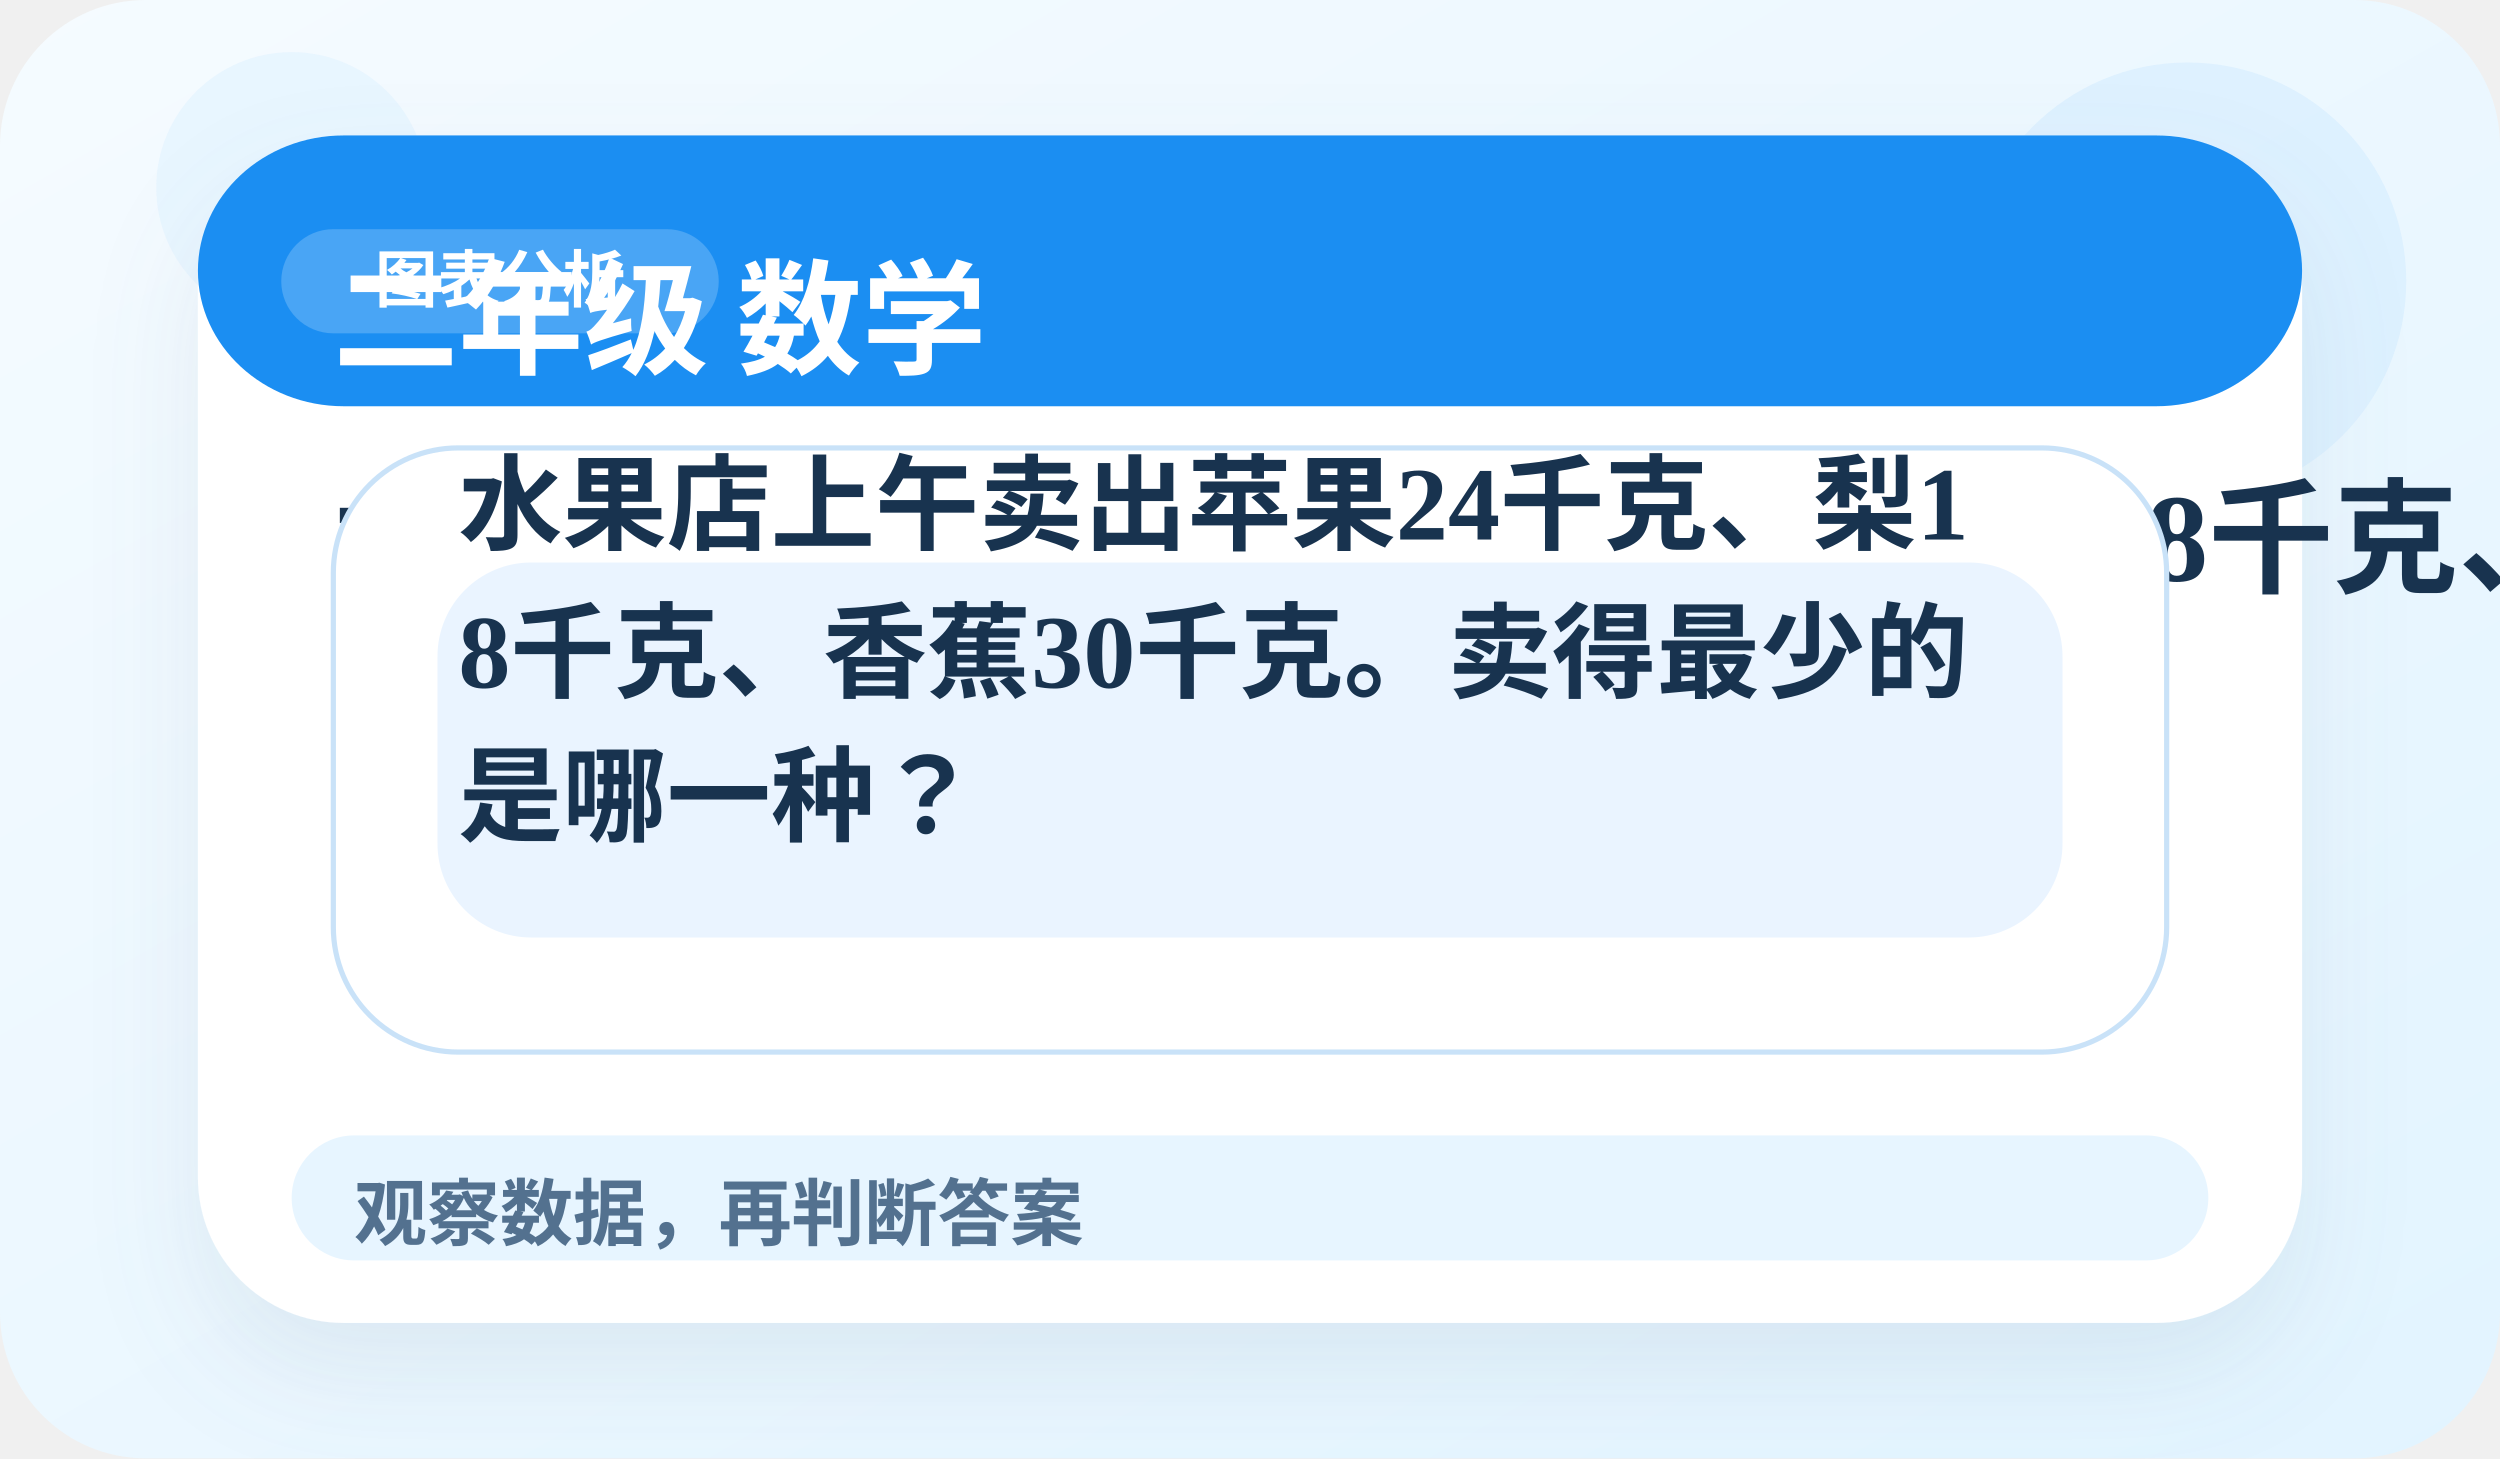
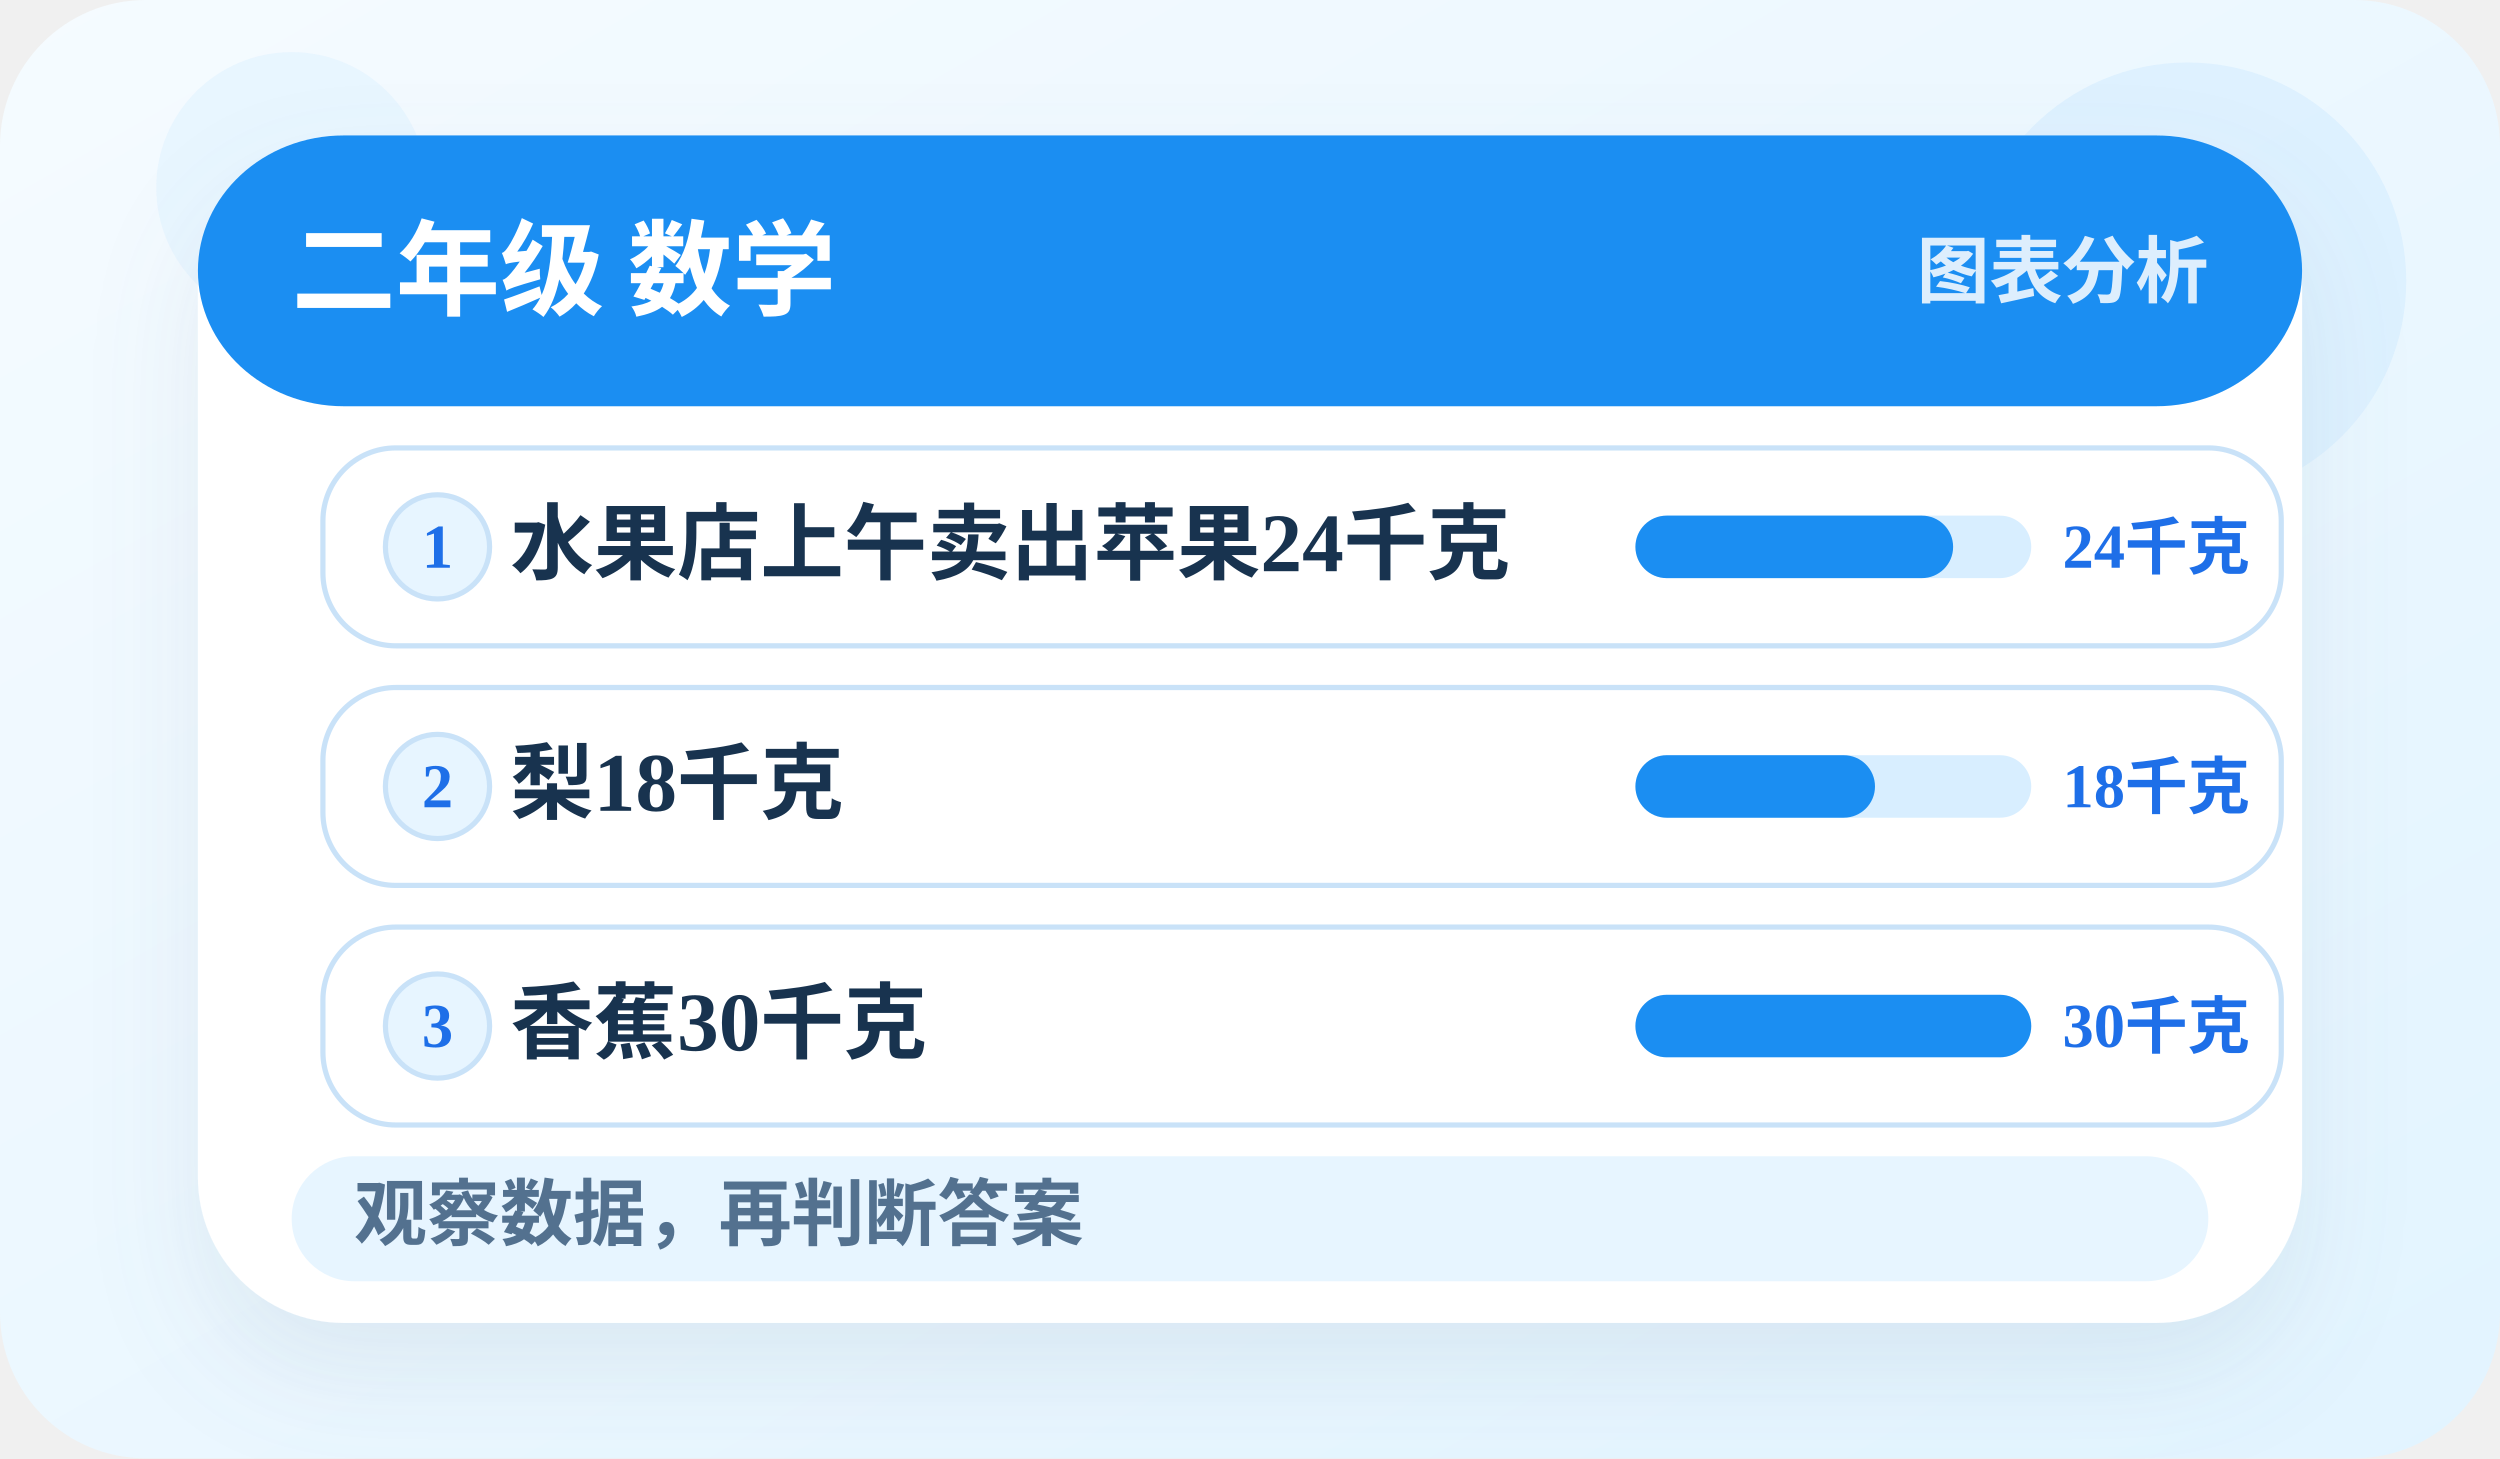
<svg xmlns="http://www.w3.org/2000/svg" viewBox="0 0 480 280">
  <defs>
    <linearGradient id="bg" x1="0%" y1="0%" x2="100%" y2="100%">
      <stop offset="0%" stop-color="#F5FBFF" />
      <stop offset="100%" stop-color="#E2F4FF" />
    </linearGradient>
    <filter id="shadow" x="-10%" y="-10%" width="120%" height="130%">
      <feDropShadow dx="0" dy="10" stdDeviation="10" flood-color="#7A94AA" flood-opacity="0.14" />
    </filter>
  </defs>
  <rect width="480" height="280" rx="28" fill="url(#bg)" />
  <circle cx="420" cy="54" r="42" fill="#D8EEFF" opacity="0.72" />
  <circle cx="56" cy="36" r="26" fill="#E7F5FF" opacity="0.9" />
  <rect x="38" y="26" width="404" height="228" rx="28" fill="#FFFFFF" filter="url(#shadow)" />
  <rect x="38" y="26" width="404" height="52" rx="28" fill="#1B8EF2" />
-   <rect x="54" y="44" width="84" height="20" rx="10" fill="rgba(255,255,255,0.20)" />
-   <text x="96" y="58" text-anchor="middle" font-size="12" fill="#FFFFFF" font-weight="700">图表分析</text>
-   <text x="64" y="112" font-size="24" fill="#18334F" font-weight="800">水果店上午卖出苹果24千克、梨18千克、香蕉30千克。卖得最少的是哪一种？</text>
-   <text x="64" y="70" font-size="24" fill="#FFFFFF" font-weight="800">二年级 数学</text>
-   <rect x="64" y="86" width="352" height="116" rx="24" fill="#FFFFFF" stroke="#C9E2F8" />
-   <rect x="84" y="108" width="312" height="72" rx="18" fill="#EAF4FF" />
-   <text x="88" y="104" font-size="20" fill="#18334F" font-weight="700">
-     <tspan x="88" y="104">水果店上午卖出苹果24千克、梨1</tspan>
-     <tspan x="88" y="132">8千克、香蕉30千克。卖得最少的</tspan>
-     <tspan x="88" y="160">是哪一种？</tspan>
+   <text x="56" y="59" font-size="20" fill="#FFFFFF" font-weight="800">二年级 数学</text>
+   <text x="424" y="57" text-anchor="end" font-size="14" fill="rgba(255,255,255,0.85)" font-weight="700">图表分析</text>
+   <rect x="62" y="86" width="376" height="38" rx="14" fill="#FFFFFF" stroke="#C9E2F8" />
+   <circle cx="84" cy="105" r="10" fill="#E7F5FF" stroke="#C9E2F8" />
+   <text x="84" y="109" text-anchor="middle" font-size="12" fill="#1E6FE8" font-weight="700">1</text>
+   <text x="98" font-size="16" fill="#18334F" font-weight="600">
+     <tspan x="98" y="110">水果店上午卖出苹果24千克</tspan>
  </text>
-   <rect x="56" y="218" width="368" height="24" rx="12" fill="#E7F5FF" />
-   <text x="68" y="238" font-size="14" fill="#53718F" font-weight="600">
-     <tspan x="68" y="238">观察数据，再判断答案</tspan>
+   <rect x="314" y="99" width="76" height="12" rx="6" fill="#D8EEFF" />
+   <rect x="314" y="99" width="61" height="12" rx="6" fill="#1B8EF2" />
+   <text x="432" y="109" text-anchor="end" font-size="12" fill="#1E6FE8" font-weight="700">24千克</text>
+   <rect x="62" y="132" width="376" height="38" rx="14" fill="#FFFFFF" stroke="#C9E2F8" />
+   <circle cx="84" cy="151" r="10" fill="#E7F5FF" stroke="#C9E2F8" />
+   <text x="84" y="155" text-anchor="middle" font-size="12" fill="#1E6FE8" font-weight="700">2</text>
+   <text x="98" font-size="16" fill="#18334F" font-weight="600">
+     <tspan x="98" y="156">梨18千克</tspan>
  </text>
+   <rect x="314" y="145" width="76" height="12" rx="6" fill="#D8EEFF" />
+   <rect x="314" y="145" width="46" height="12" rx="6" fill="#1B8EF2" />
+   <text x="432" y="155" text-anchor="end" font-size="12" fill="#1E6FE8" font-weight="700">18千克</text>
+   <rect x="62" y="178" width="376" height="38" rx="14" fill="#FFFFFF" stroke="#C9E2F8" />
+   <circle cx="84" cy="197" r="10" fill="#E7F5FF" stroke="#C9E2F8" />
+   <text x="84" y="201" text-anchor="middle" font-size="12" fill="#1E6FE8" font-weight="700">3</text>
+   <text x="98" font-size="16" fill="#18334F" font-weight="600">
+     <tspan x="98" y="202">香蕉30千克</tspan>
+   </text>
+   <rect x="314" y="191" width="76" height="12" rx="6" fill="#D8EEFF" />
+   <rect x="314" y="191" width="76" height="12" rx="6" fill="#1B8EF2" />
+   <text x="432" y="201" text-anchor="end" font-size="12" fill="#1E6FE8" font-weight="700">30千克</text>
+   <rect x="56" y="222" width="368" height="24" rx="12" fill="#E7F5FF" />
+   <text x="68" y="238" font-size="14" fill="#53718F" font-weight="600">观察数据，再判断答案</text>
</svg>
